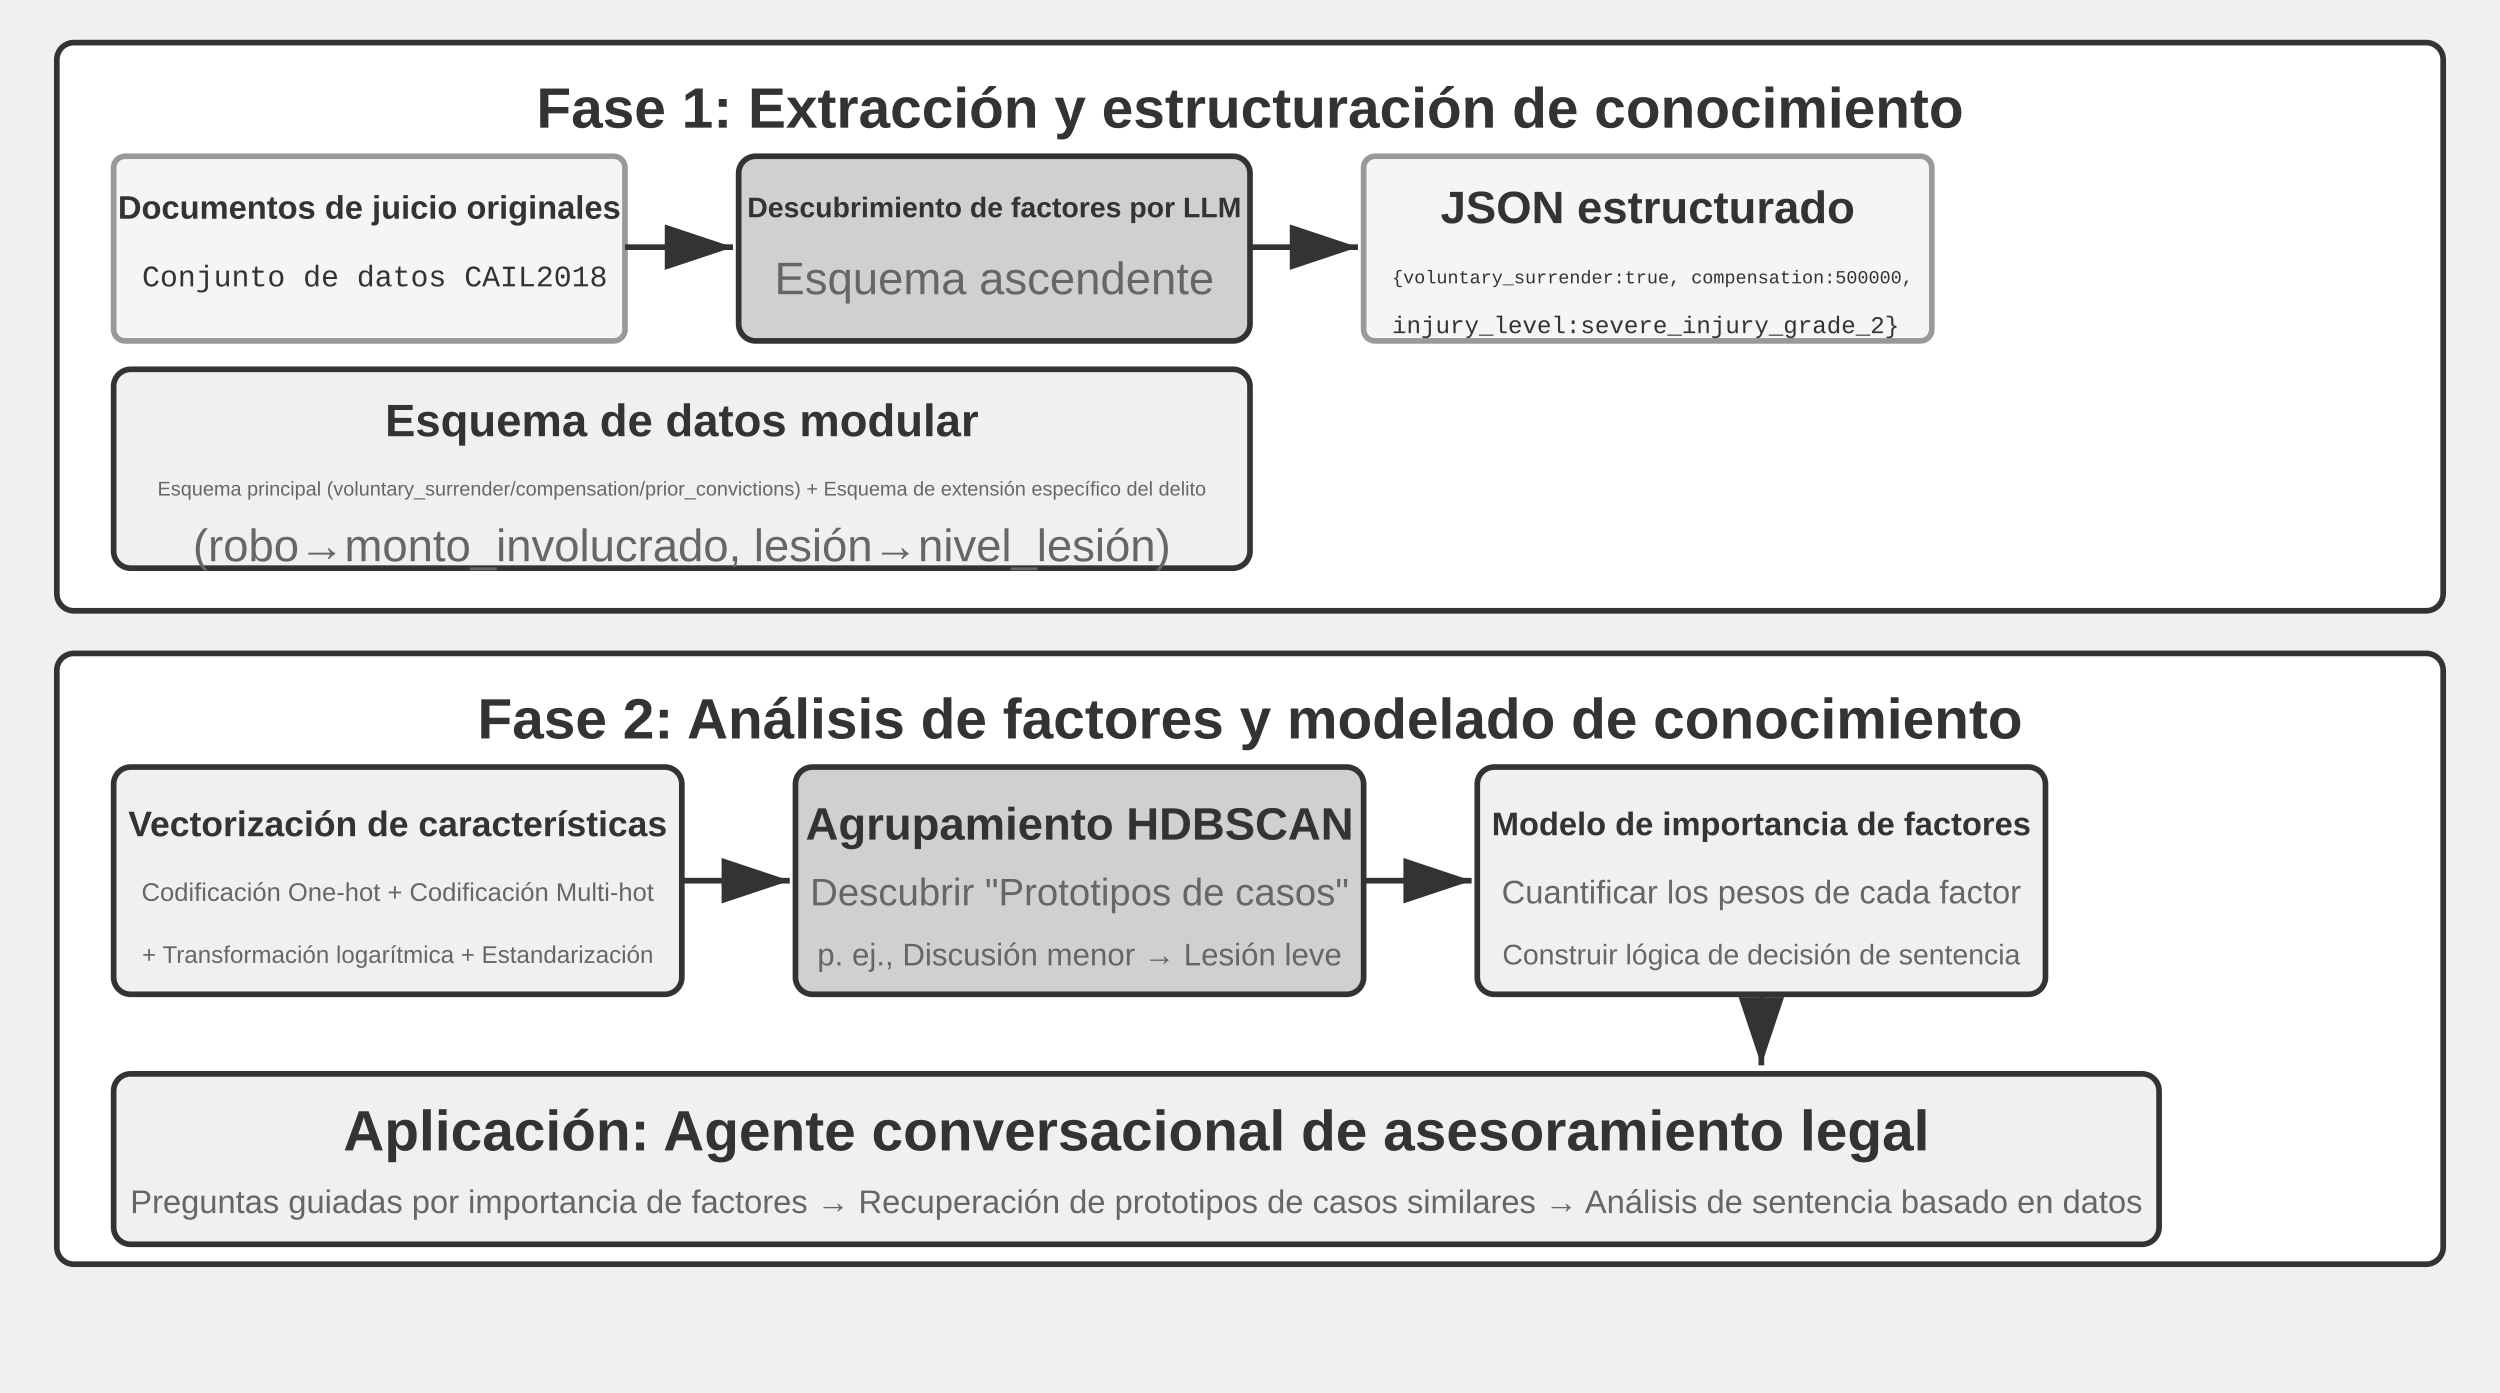
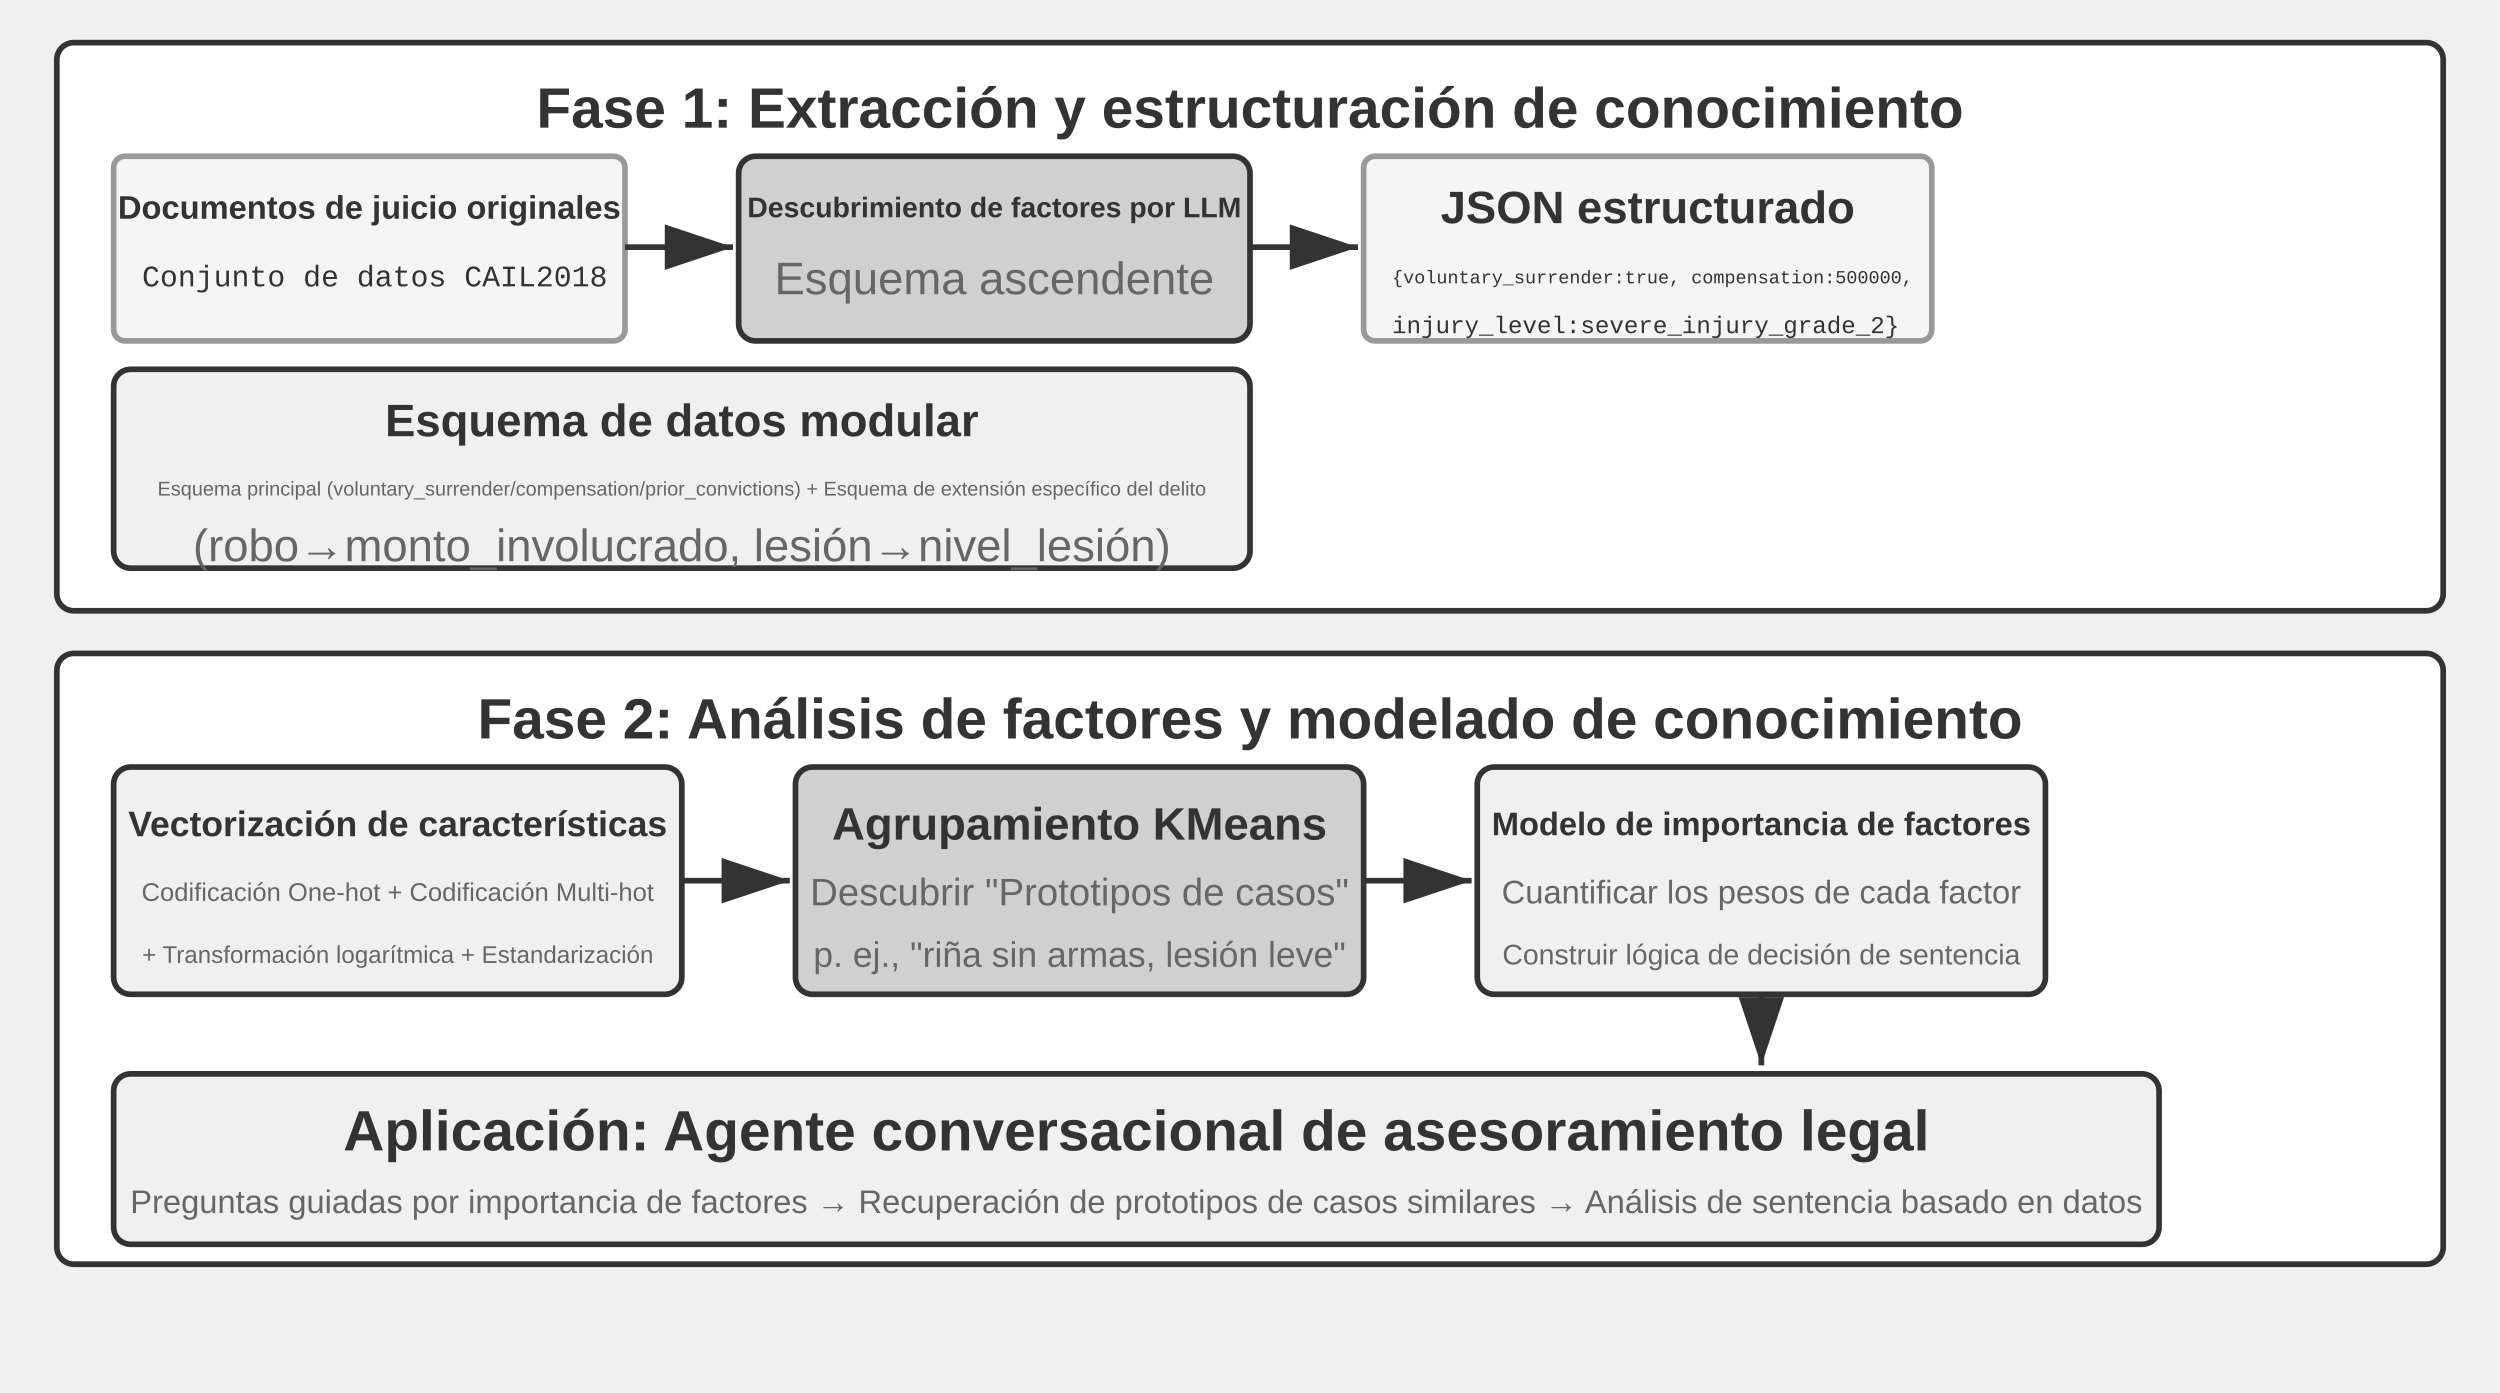
<svg xmlns="http://www.w3.org/2000/svg" viewBox="0 40 880 490" width="880" height="490" style="background:#ffffff">
  <defs>
    <marker id="ah" markerWidth="12" markerHeight="8" refX="12" refY="4" orient="auto">
      <polygon points="0 0, 12 4, 0 8" fill="#333333" />
    </marker>
    <marker id="ah-light" markerWidth="12" markerHeight="8" refX="12" refY="4" orient="auto">
      <polygon points="0 0, 12 4, 0 8" fill="#999999" />
    </marker>
  </defs>
  <rect x="20" y="55" width="840" height="200" rx="6" fill="#ffffff" stroke="#333333" stroke-width="2" />
  <text x="440" y="78" font-family="Arial, 'Helvetica Neue', Helvetica, 'PingFang SC', 'Microsoft YaHei', sans-serif" font-size="20" fill="#333333" text-anchor="middle" dominant-baseline="central" font-weight="bold">Fase 1: Extracción y estructuración de conocimiento</text>
  <rect x="40" y="95" width="180" height="65" rx="4" fill="#f5f5f5" stroke="#999999" stroke-width="2" />
  <text x="130" y="113" font-family="Arial, 'Helvetica Neue', Helvetica, 'PingFang SC', 'Microsoft YaHei', sans-serif" font-size="11.5" fill="#333333" text-anchor="middle" dominant-baseline="central" font-weight="bold">Documentos de juicio originales</text>
  <text x="50" y="138" font-family="'Courier New', Courier, monospace" font-size="10.5" fill="#333333" text-anchor="start" dominant-baseline="central">Conjunto de datos CAIL2018</text>
  <line x1="220" y1="127" x2="258" y2="127" stroke="#333333" stroke-width="2" marker-end="url(#ah)" />
  <rect x="260" y="95" width="180" height="65" rx="6" fill="#d0d0d0" stroke="#333333" stroke-width="2" />
  <text x="350" y="113" font-family="Arial, 'Helvetica Neue', Helvetica, 'PingFang SC', 'Microsoft YaHei', sans-serif" font-size="10" fill="#333333" text-anchor="middle" dominant-baseline="central" font-weight="bold">Descubrimiento de factores por LLM</text>
  <text x="350" y="138" font-family="Arial, 'Helvetica Neue', Helvetica, 'PingFang SC', 'Microsoft YaHei', sans-serif" font-size="16" fill="#666666" text-anchor="middle" dominant-baseline="central" font-weight="normal">Esquema ascendente</text>
  <line x1="440" y1="127" x2="478" y2="127" stroke="#333333" stroke-width="2" marker-end="url(#ah)" />
  <rect x="480" y="95" width="200" height="65" rx="4" fill="#f5f5f5" stroke="#999999" stroke-width="2" />
  <text x="580" y="113" font-family="Arial, 'Helvetica Neue', Helvetica, 'PingFang SC', 'Microsoft YaHei', sans-serif" font-size="16" fill="#333333" text-anchor="middle" dominant-baseline="central" font-weight="bold">JSON estructurado</text>
  <text x="490" y="138" font-family="'Courier New', Courier, monospace" font-size="6.5" fill="#333333" text-anchor="start" dominant-baseline="central">{voluntary_surrender:true, compensation:500000,</text>
  <text x="490" y="155" font-family="'Courier New', Courier, monospace" font-size="8.5" fill="#333333" text-anchor="start" dominant-baseline="central"> injury_level:severe_injury_grade_2}</text>
  <rect x="40" y="170" width="400" height="70" rx="6" fill="#f0f0f0" stroke="#333333" stroke-width="2" />
  <text x="240" y="188" font-family="Arial, 'Helvetica Neue', Helvetica, 'PingFang SC', 'Microsoft YaHei', sans-serif" font-size="16" fill="#333333" text-anchor="middle" dominant-baseline="central" font-weight="bold">Esquema de datos modular</text>
  <text x="240" y="212" font-family="Arial, 'Helvetica Neue', Helvetica, 'PingFang SC', 'Microsoft YaHei', sans-serif" font-size="7" fill="#666666" text-anchor="middle" dominant-baseline="central" font-weight="normal">Esquema principal (voluntary_surrender/compensation/prior_convictions) + Esquema de extensión específico del delito</text>
  <text x="240" y="232" font-family="Arial, 'Helvetica Neue', Helvetica, 'PingFang SC', 'Microsoft YaHei', sans-serif" font-size="16" fill="#666666" text-anchor="middle" dominant-baseline="central" font-weight="normal">(robo→monto_involucrado, lesión→nivel_lesión)</text>
  <rect x="20" y="270" width="840" height="215" rx="6" fill="#ffffff" stroke="#333333" stroke-width="2" />
  <text x="440" y="293" font-family="Arial, 'Helvetica Neue', Helvetica, 'PingFang SC', 'Microsoft YaHei', sans-serif" font-size="20" fill="#333333" text-anchor="middle" dominant-baseline="central" font-weight="bold">Fase 2: Análisis de factores y modelado de conocimiento</text>
  <rect x="40" y="310" width="200" height="80" rx="6" fill="#f0f0f0" stroke="#333333" stroke-width="2" />
  <text x="140" y="330" font-family="Arial, 'Helvetica Neue', Helvetica, 'PingFang SC', 'Microsoft YaHei', sans-serif" font-size="12.5" fill="#333333" text-anchor="middle" dominant-baseline="central" font-weight="bold">Vectorización de características</text>
  <text x="140" y="354" font-family="Arial, 'Helvetica Neue', Helvetica, 'PingFang SC', 'Microsoft YaHei', sans-serif" font-size="9" fill="#666666" text-anchor="middle" dominant-baseline="central" font-weight="normal">Codificación One-hot + Codificación Multi-hot</text>
  <text x="140" y="376" font-family="Arial, 'Helvetica Neue', Helvetica, 'PingFang SC', 'Microsoft YaHei', sans-serif" font-size="8.5" fill="#666666" text-anchor="middle" dominant-baseline="central" font-weight="normal">+ Transformación logarítmica + Estandarización</text>
  <line x1="240" y1="350" x2="278" y2="350" stroke="#333333" stroke-width="2" marker-end="url(#ah)" />
  <rect x="280" y="310" width="200" height="80" rx="6" fill="#d0d0d0" stroke="#333333" stroke-width="2" />
-   <text x="380" y="330" font-family="Arial, 'Helvetica Neue', Helvetica, 'PingFang SC', 'Microsoft YaHei', sans-serif" font-size="16" fill="#333333" text-anchor="middle" dominant-baseline="central" font-weight="bold">Agrupamiento HDBSCAN</text>
+   <text x="380" y="330" font-family="Arial, 'Helvetica Neue', Helvetica, 'PingFang SC', 'Microsoft YaHei', sans-serif" font-size="16" fill="#333333" text-anchor="middle" dominant-baseline="central" font-weight="bold">Agrupamiento KMeans</text>
  <text x="380" y="354" font-family="Arial, 'Helvetica Neue', Helvetica, 'PingFang SC', 'Microsoft YaHei', sans-serif" font-size="13.5" fill="#666666" text-anchor="middle" dominant-baseline="central" font-weight="normal">Descubrir "Prototipos de casos"</text>
-   <text x="380" y="376" font-family="Arial, 'Helvetica Neue', Helvetica, 'PingFang SC', 'Microsoft YaHei', sans-serif" font-size="11" fill="#666666" text-anchor="middle" dominant-baseline="central" font-weight="normal">p. ej., Discusión menor → Lesión leve</text>
+   <text x="380" y="376" font-family="Arial, 'Helvetica Neue', Helvetica, 'PingFang SC', 'Microsoft YaHei', sans-serif" font-size="12.5" fill="#666666" text-anchor="middle" dominant-baseline="central" font-weight="normal">p. ej., "riña sin armas, lesión leve"</text>
  <line x1="480" y1="350" x2="518" y2="350" stroke="#333333" stroke-width="2" marker-end="url(#ah)" />
  <rect x="520" y="310" width="200" height="80" rx="6" fill="#f0f0f0" stroke="#333333" stroke-width="2" />
  <text x="620" y="330" font-family="Arial, 'Helvetica Neue', Helvetica, 'PingFang SC', 'Microsoft YaHei', sans-serif" font-size="11.5" fill="#333333" text-anchor="middle" dominant-baseline="central" font-weight="bold">Modelo de importancia de factores</text>
  <text x="620" y="354" font-family="Arial, 'Helvetica Neue', Helvetica, 'PingFang SC', 'Microsoft YaHei', sans-serif" font-size="11.5" fill="#666666" text-anchor="middle" dominant-baseline="central" font-weight="normal">Cuantificar los pesos de cada factor</text>
  <text x="620" y="376" font-family="Arial, 'Helvetica Neue', Helvetica, 'PingFang SC', 'Microsoft YaHei', sans-serif" font-size="10" fill="#666666" text-anchor="middle" dominant-baseline="central" font-weight="normal">Construir lógica de decisión de sentencia</text>
  <line x1="620" y1="390" x2="620" y2="415" stroke="#333333" stroke-width="2" marker-end="url(#ah)" />
  <rect x="40" y="418" width="720" height="60" rx="6" fill="#f0f0f0" stroke="#333333" stroke-width="2" />
  <text x="400" y="438" font-family="Arial, 'Helvetica Neue', Helvetica, 'PingFang SC', 'Microsoft YaHei', sans-serif" font-size="20" fill="#333333" text-anchor="middle" dominant-baseline="central" font-weight="bold">Aplicación: Agente conversacional de asesoramiento legal</text>
  <text x="400" y="463" font-family="Arial, 'Helvetica Neue', Helvetica, 'PingFang SC', 'Microsoft YaHei', sans-serif" font-size="11.5" fill="#666666" text-anchor="middle" dominant-baseline="central" font-weight="normal">Preguntas guiadas por importancia de factores → Recuperación de prototipos de casos similares → Análisis de sentencia basado en datos</text>
</svg>
